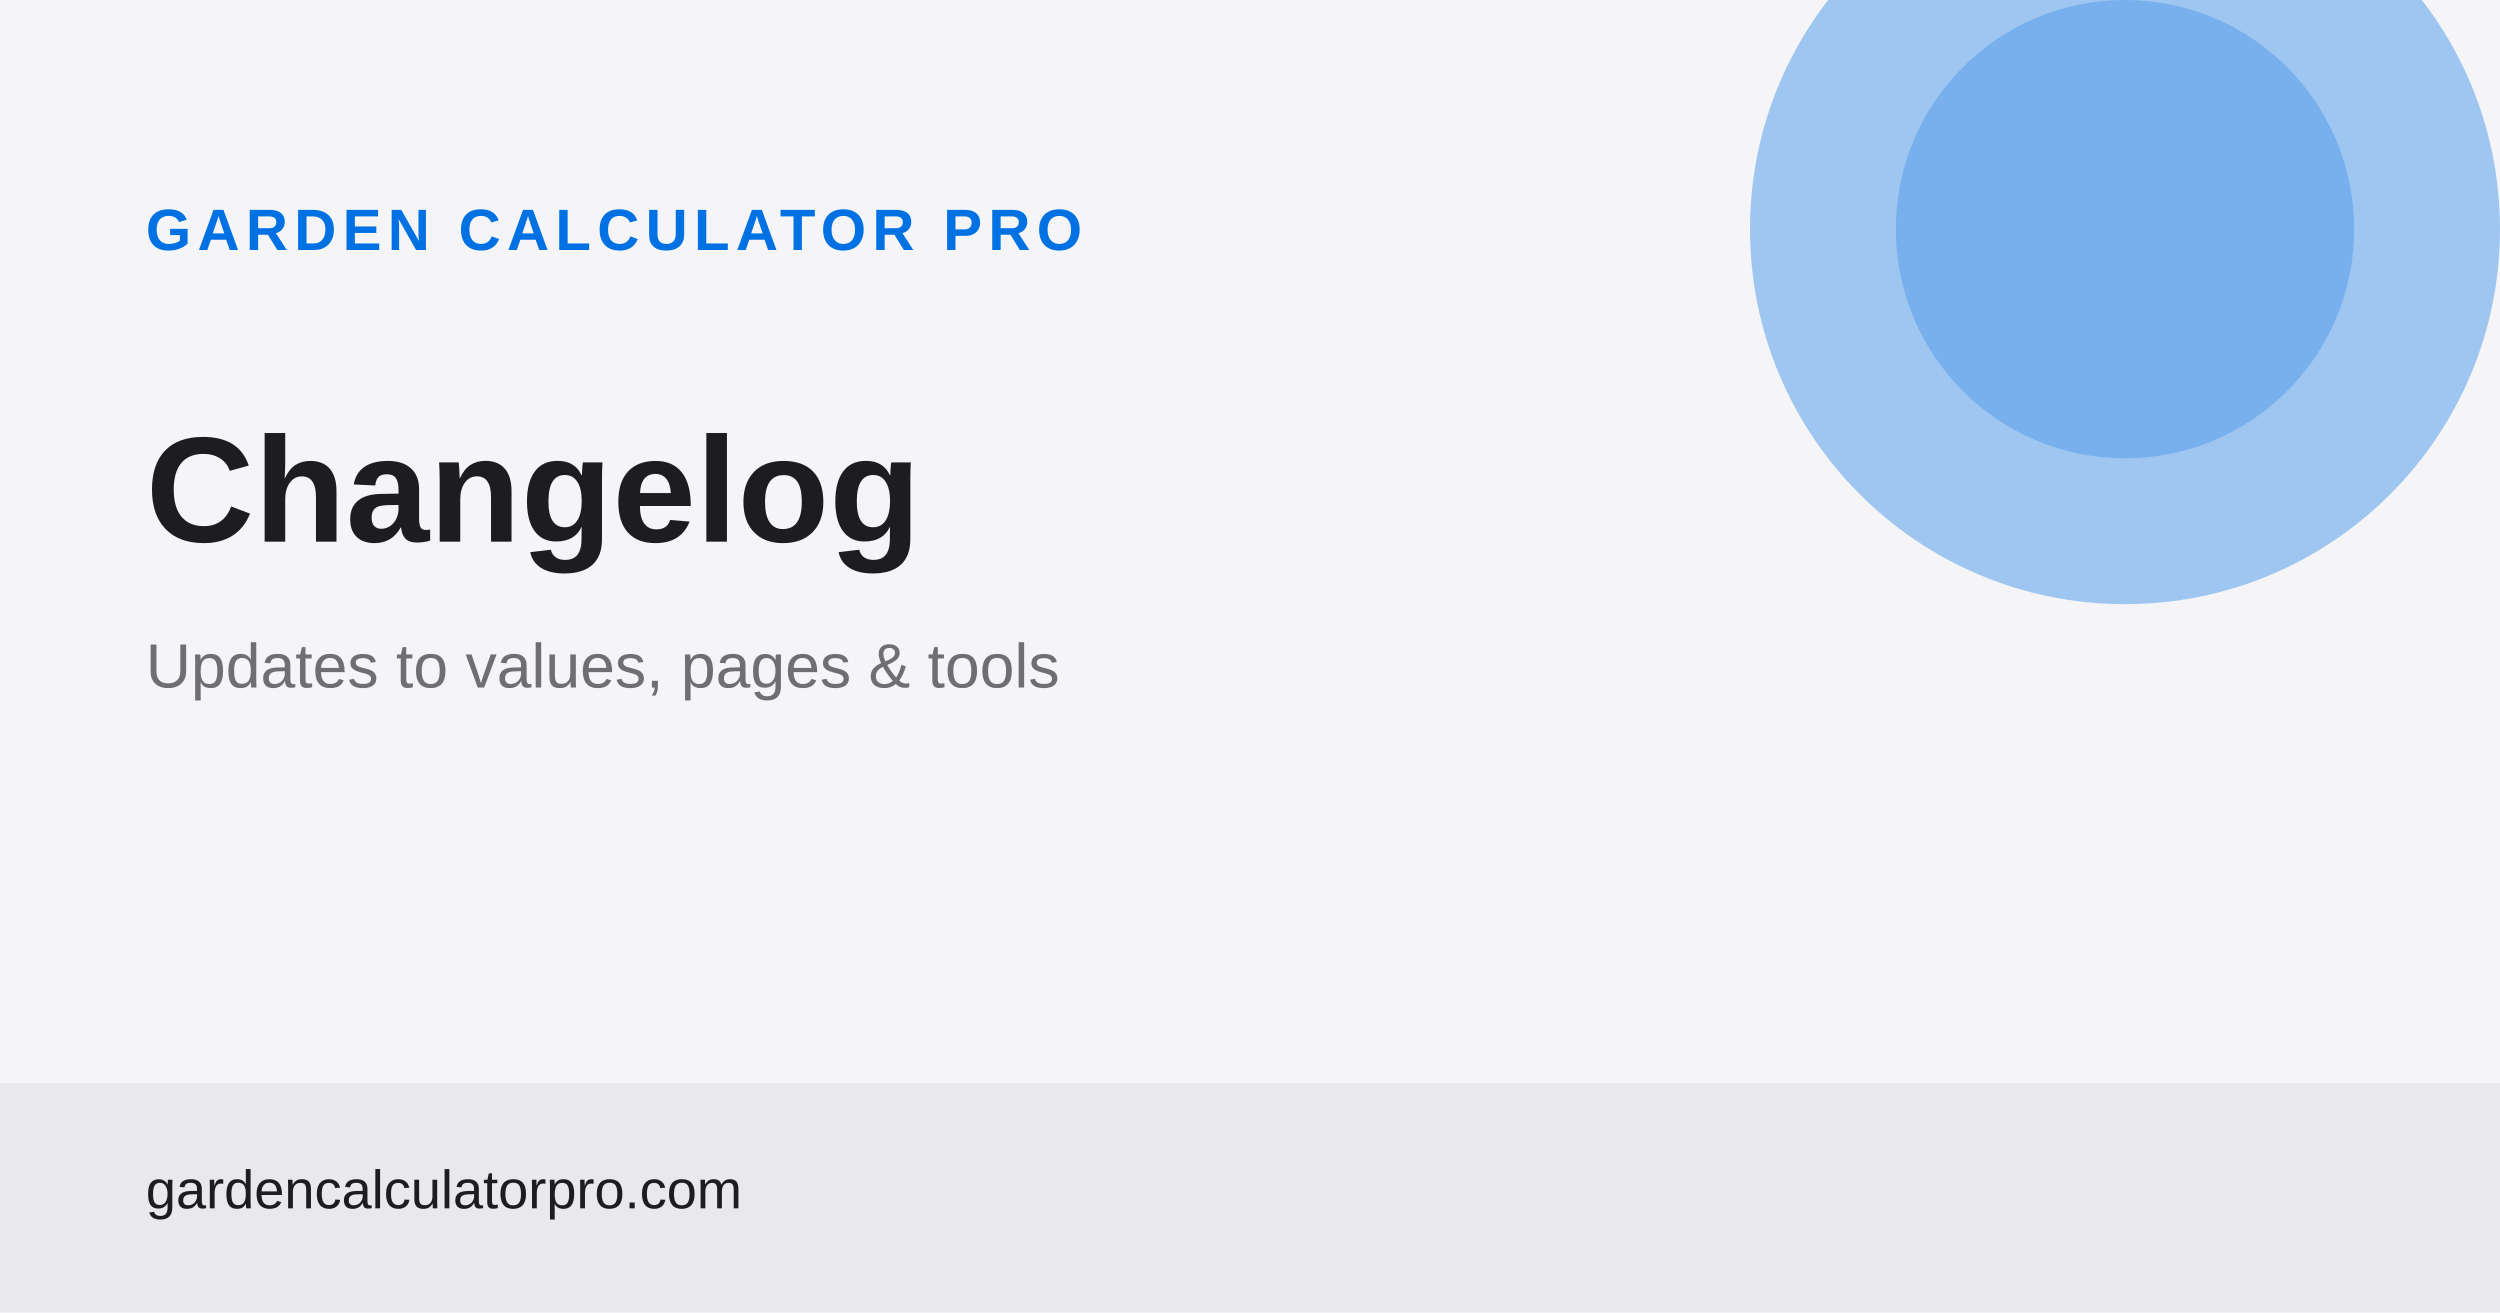
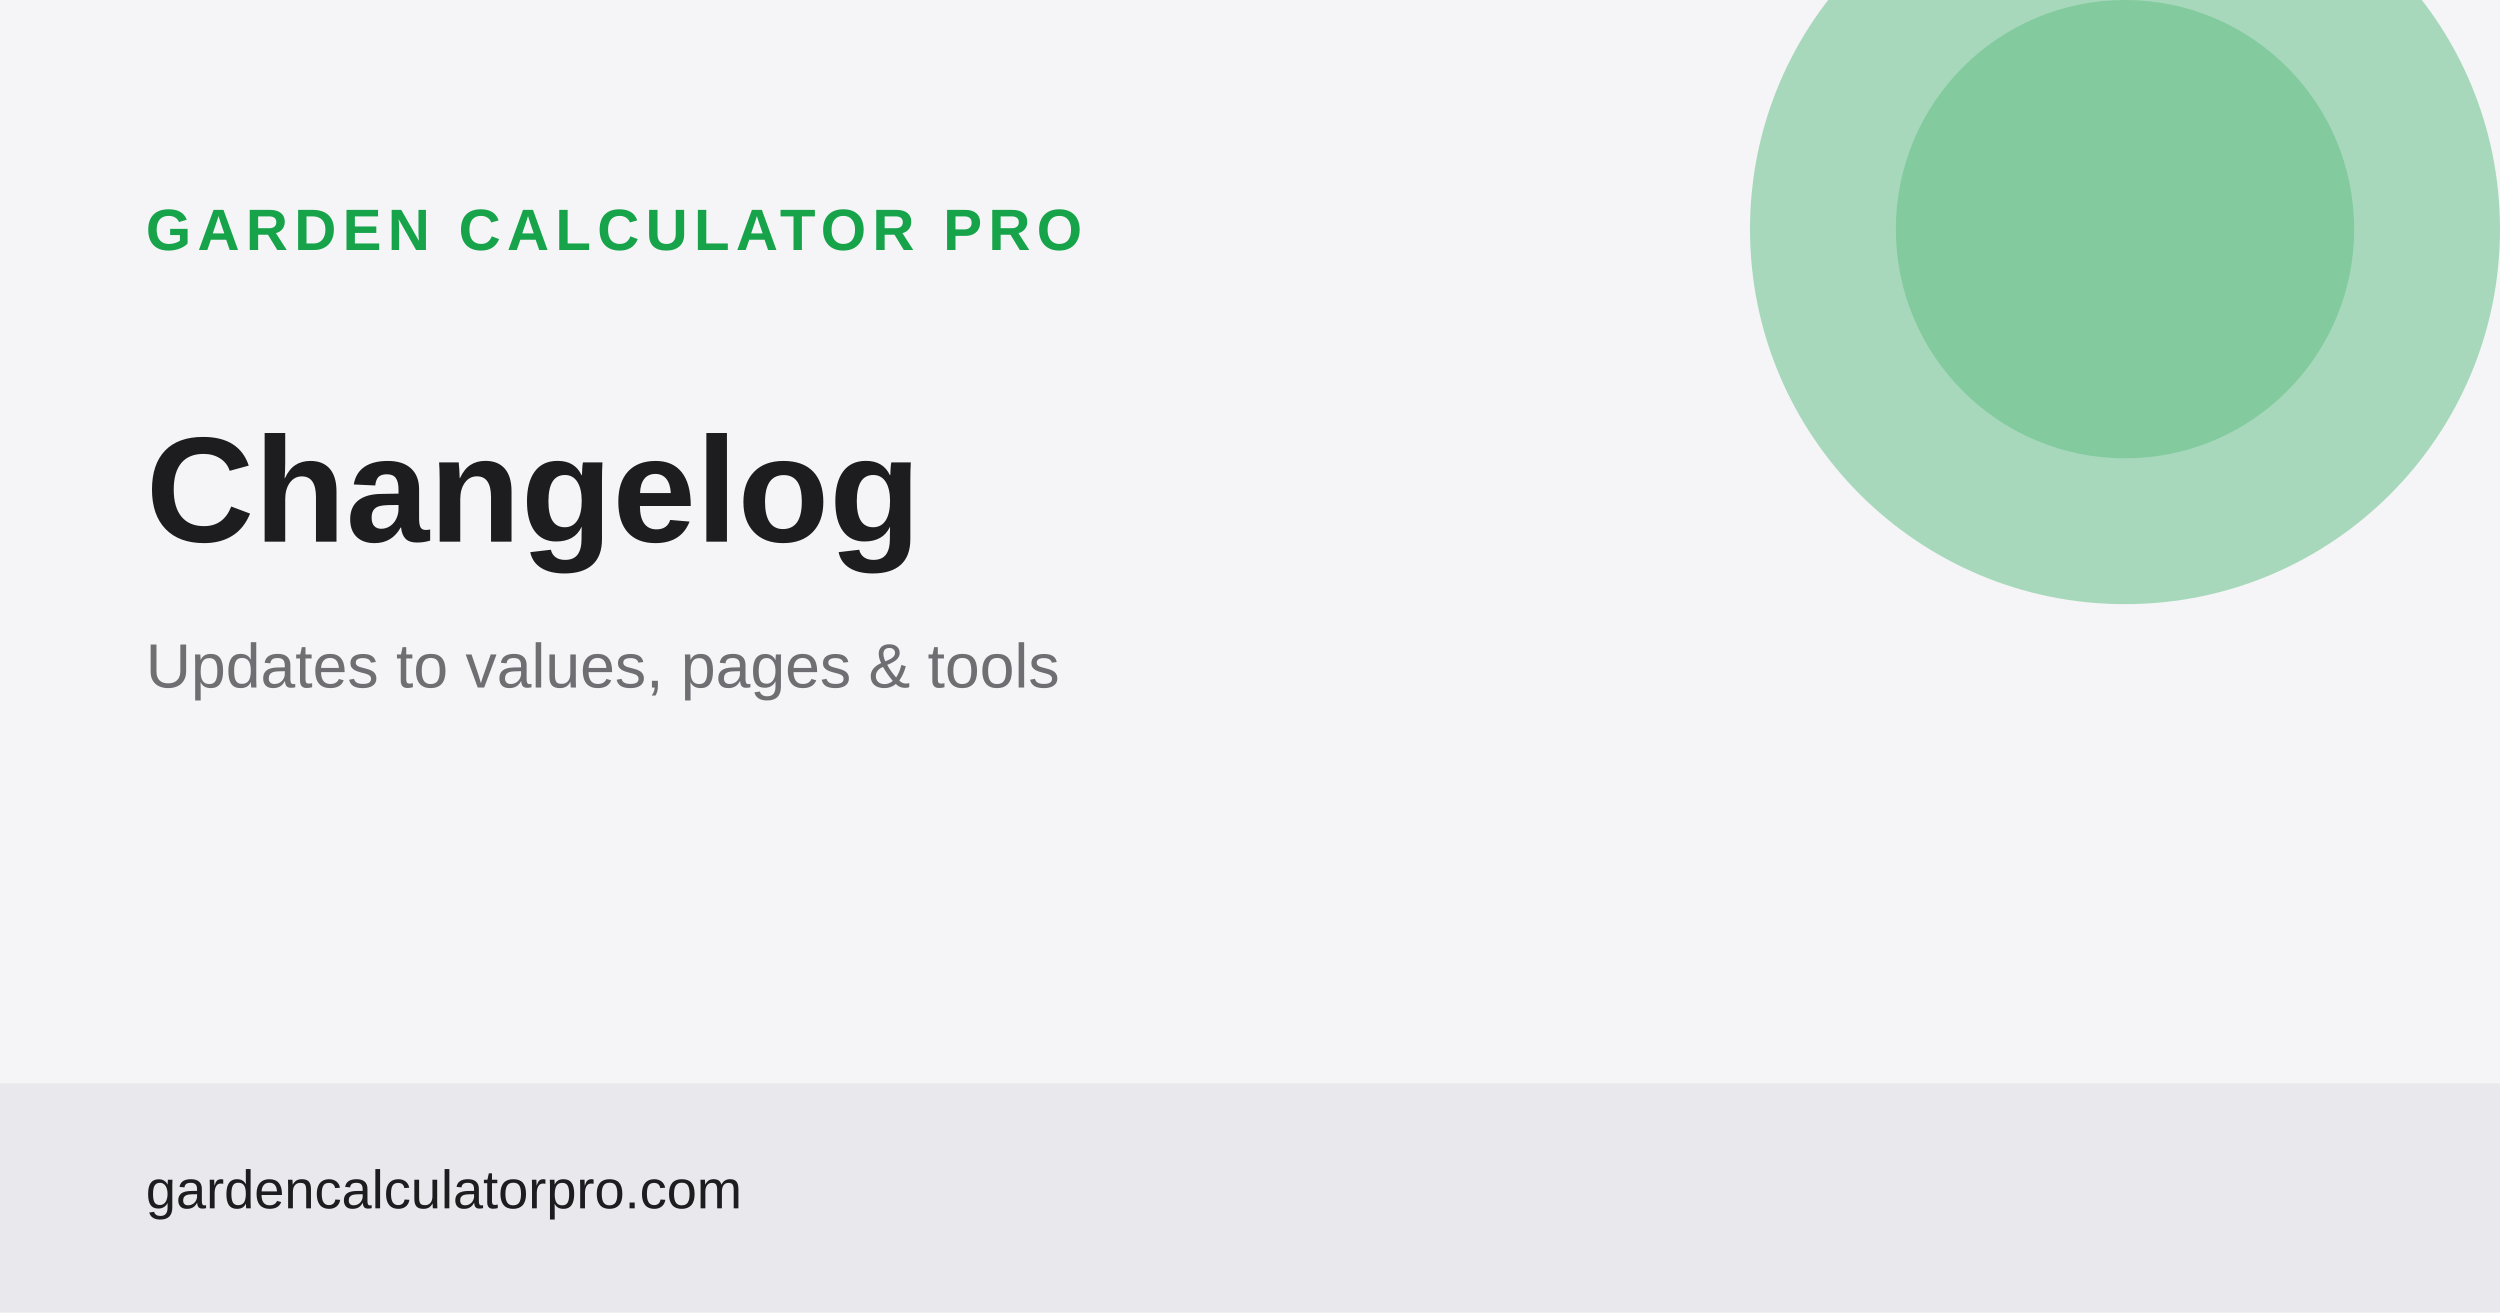
<svg xmlns="http://www.w3.org/2000/svg" width="1200" height="630" viewBox="0 0 1200 630" role="img" aria-label="Changelog">
  <rect width="1200" height="630" fill="#f5f5f7" />
-   <circle cx="1020" cy="110" r="180" fill="#0071e3" opacity="0.35" />
-   <circle cx="1020" cy="110" r="110" fill="#0071e3" opacity="0.25" />
+   <circle cx="1020" cy="110" r="180" fill="#16a34a" opacity="0.35" />
+   <circle cx="1020" cy="110" r="110" fill="#16a34a" opacity="0.25" />
  <rect x="0" y="520" width="1200" height="110" fill="#e8e8ed" />
-   <text x="70" y="120" font-family="Arial, Helvetica, sans-serif" font-size="28" font-weight="700" letter-spacing="3" fill="#0071e3">GARDEN CALCULATOR PRO</text>
+   <text x="70" y="120" font-family="Arial, Helvetica, sans-serif" font-size="28" font-weight="700" letter-spacing="3" fill="#16a34a">GARDEN CALCULATOR PRO</text>
  <text x="70" y="260" font-family="Arial, Helvetica, sans-serif" font-size="72" font-weight="800" fill="#1d1d1f">Changelog</text>
  <text x="70" y="330" font-family="Arial, Helvetica, sans-serif" font-size="30" fill="#6e6e73">Updates to values, pages &amp; tools</text>
  <text x="70" y="580" font-family="Arial, Helvetica, sans-serif" font-size="26" fill="#1d1d1f">gardencalculatorpro.com</text>
</svg>
